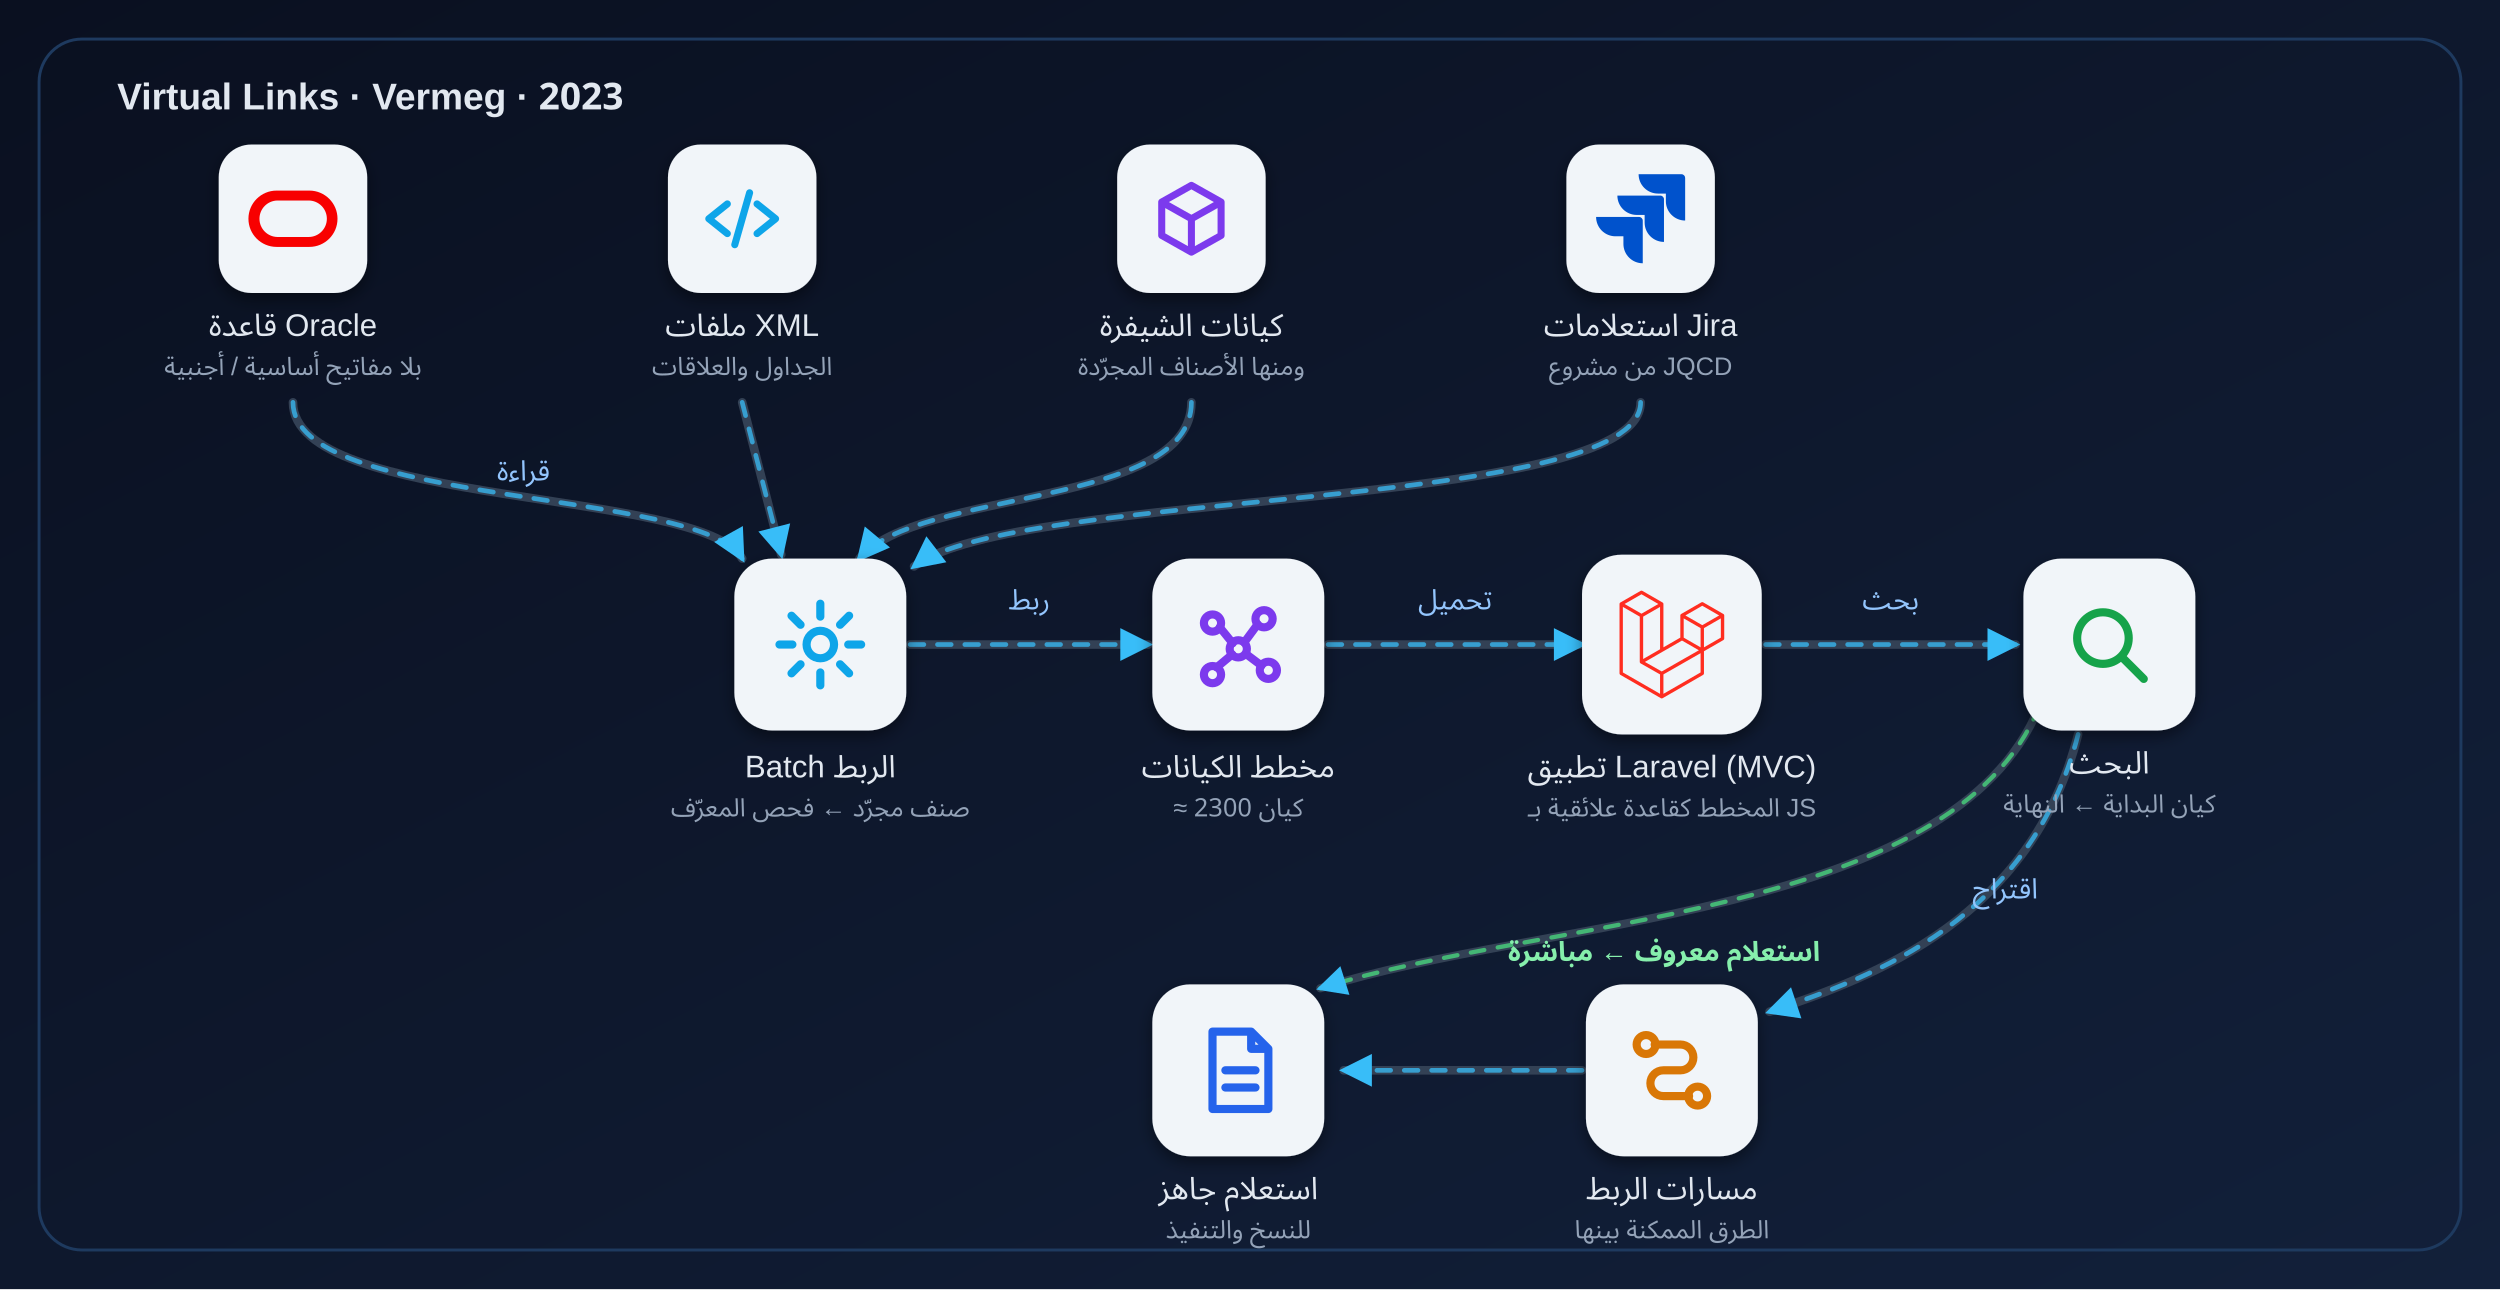
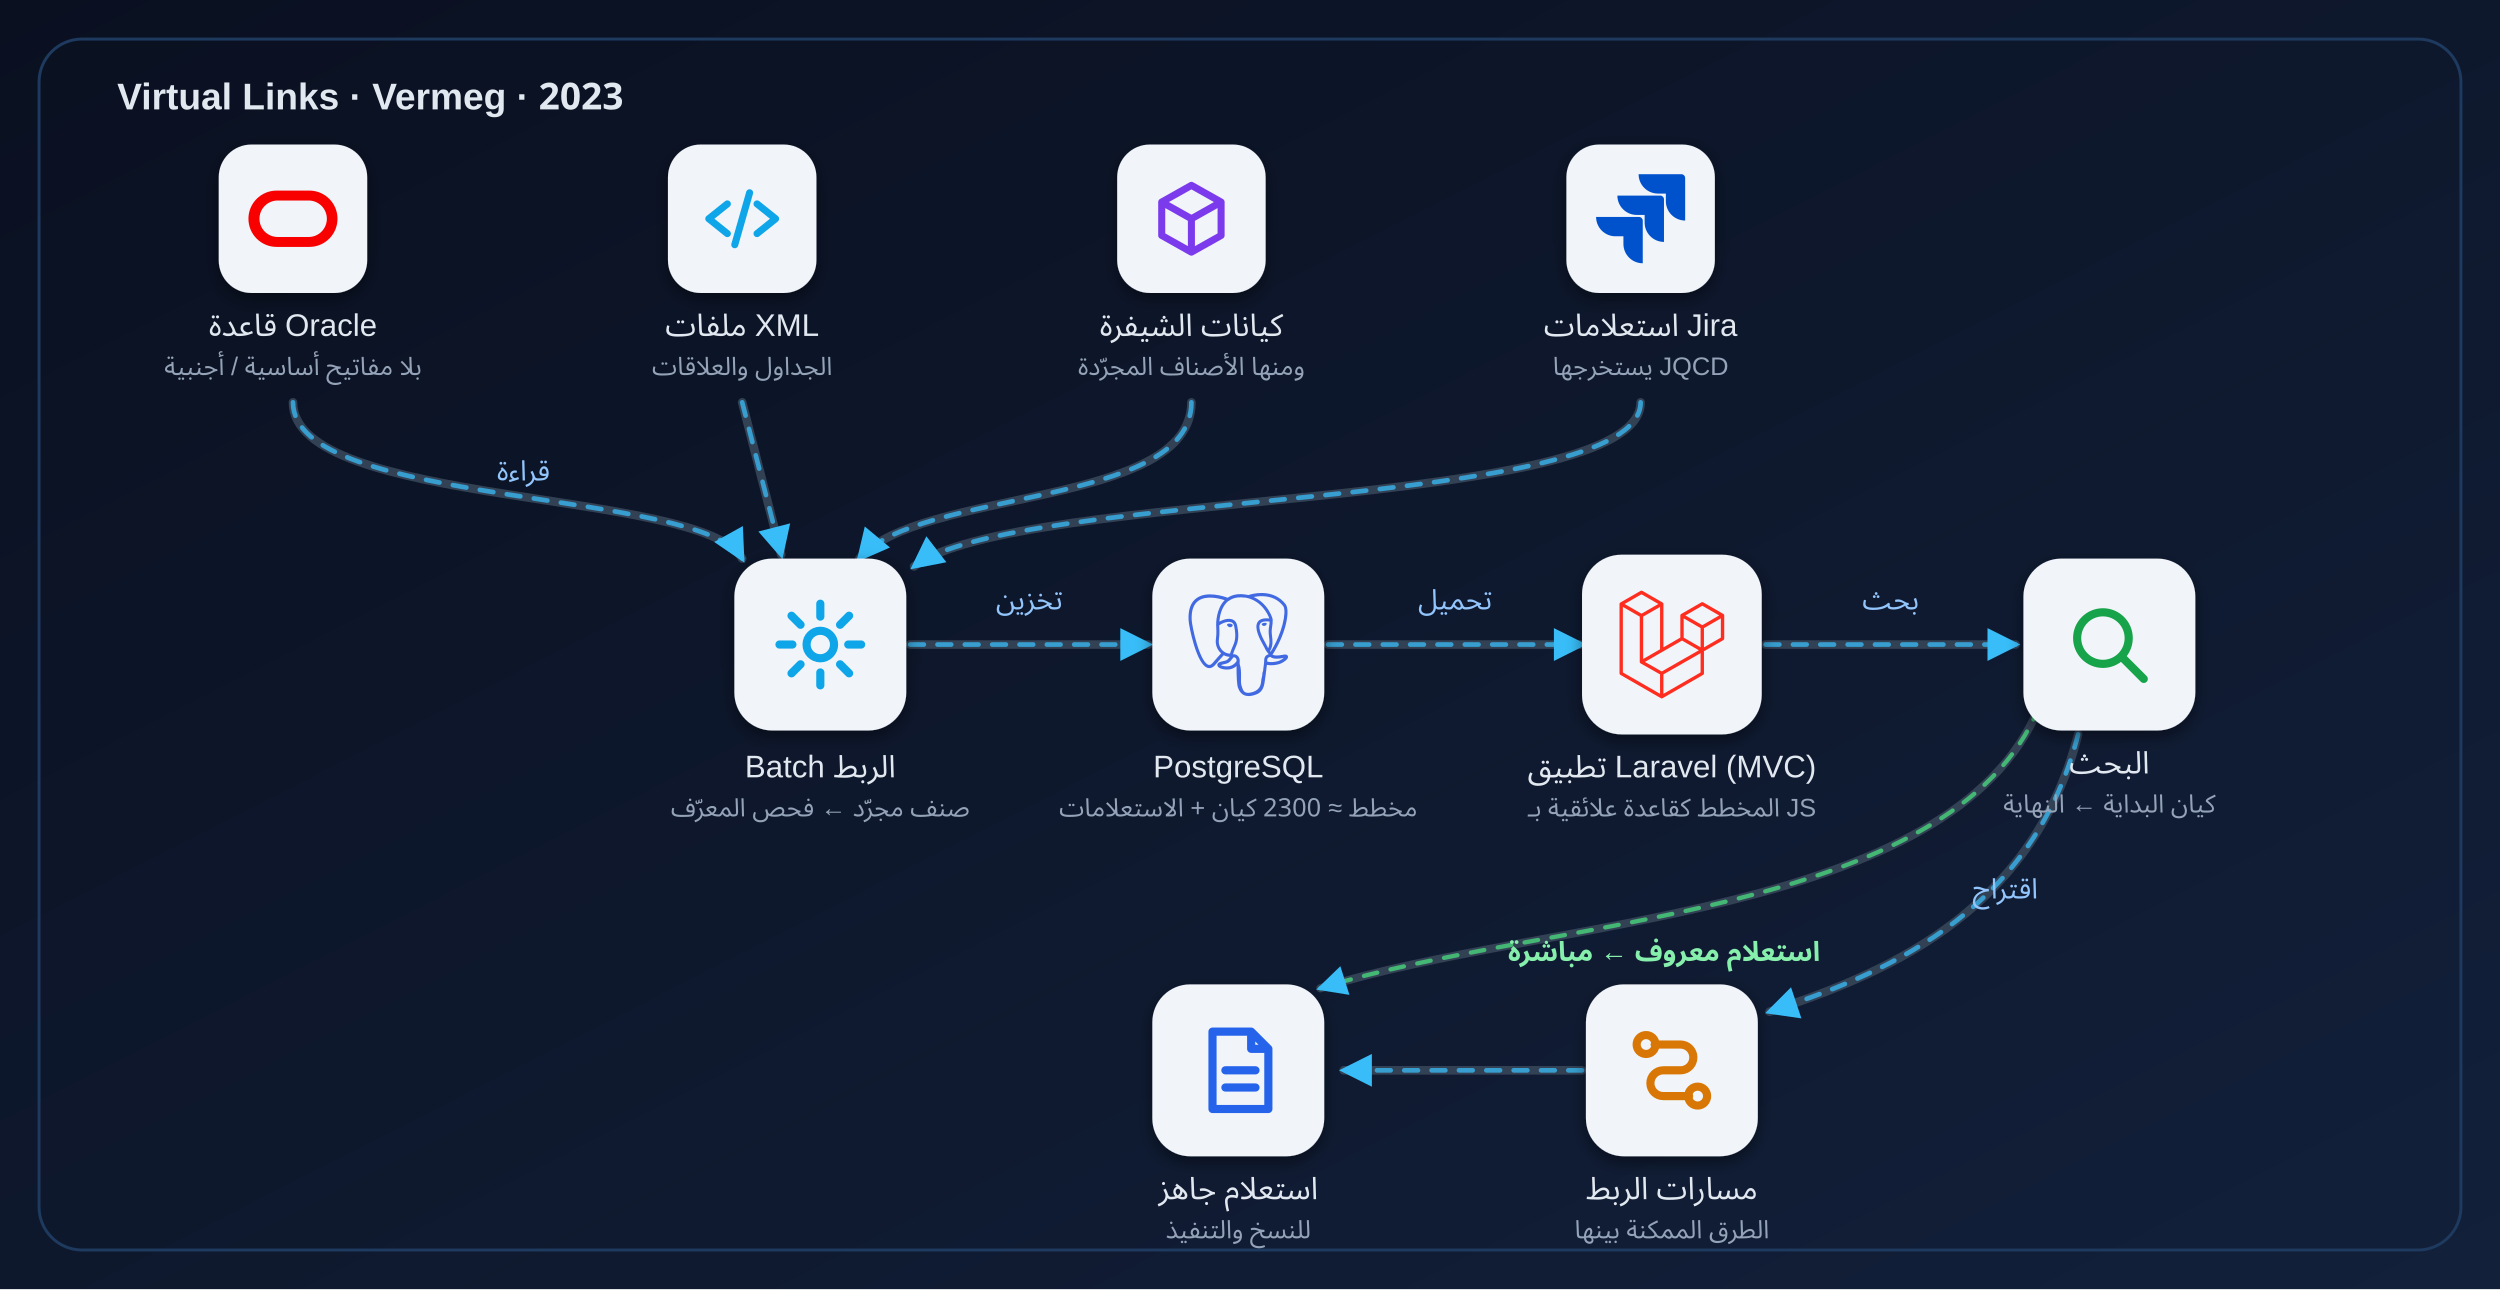
<svg xmlns="http://www.w3.org/2000/svg" viewBox="0 0 1280 660" width="1280" height="660" xml:lang="ar" font-family="'Segoe UI','Noto Sans Arabic',Tahoma,Arial,sans-serif">
  <defs>
    <linearGradient id="bg" x1="0" y1="0" x2="1" y2="1">
      <stop offset="0" stop-color="#0a1020" />
      <stop offset="1" stop-color="#12203a" />
    </linearGradient>
    <filter id="sh" x="-20%" y="-20%" width="140%" height="150%">
      <feDropShadow dx="0" dy="3" stdDeviation="4" flood-color="#000" flood-opacity=".45" />
    </filter>
    <marker id="ah" markerWidth="9" markerHeight="9" refX="7" refY="4.5" orient="auto">
      <path d="M1,1 L8,4.5 L1,8 z" fill="#38bdf8" />
    </marker>
    <path id="p1" d="M150,206 C150,260 360,250 380,286" />
    <path id="p2" d="M380,206 L400,284" />
    <path id="p3" d="M610,206 C610,260 470,250 440,286" />
    <path id="p4" d="M840,206 C840,262 520,250 468,290" />
    <path id="p5" d="M466,330 L588,330" />
    <path id="p6" d="M680,330 L810,330" />
    <path id="p7" d="M904,330 L1032,330" />
    <path id="p8" d="M1064,376 C1040,470 960,500 906,518" />
    <path id="p9" d="M810,548 L688,548" />
    <path id="p10" d="M1044,362 C1000,470 790,470 676,506" />
  </defs>
  <rect width="1280" height="660" fill="url(#bg)" />
  <rect x="20" y="20" width="1240" height="620" rx="22" fill="none" stroke="#1e3a5f" stroke-width="1.5" />
  <text x="60" y="56" font-size="19" fill="#e2e8f0" text-anchor="start" font-weight="700">Virtual Links · Vermeg · 2023</text>
  <rect x="371.0" y="281.0" width="98" height="98" rx="26" fill="none" stroke="#38bdf8" stroke-width="3" opacity="0">
    <animate attributeName="opacity" dur="12.0s" repeatCount="indefinite" values="0;0;1;0;0" keyTimes="0;0.129;0.133;0.203;1" />
  </rect>
  <rect x="585.0" y="281.0" width="98" height="98" rx="26" fill="none" stroke="#38bdf8" stroke-width="3" opacity="0">
    <animate attributeName="opacity" dur="12.0s" repeatCount="indefinite" values="0;0;1;0;0" keyTimes="0;0.279;0.283;0.353;1" />
  </rect>
  <rect x="805.0" y="279.0" width="102" height="102" rx="26" fill="none" stroke="#38bdf8" stroke-width="3" opacity="0">
    <animate attributeName="opacity" dur="12.0s" repeatCount="indefinite" values="0;0;1;0;0" keyTimes="0;0.413;0.417;0.487;1" />
  </rect>
  <rect x="1031.0" y="281.0" width="98" height="98" rx="26" fill="none" stroke="#38bdf8" stroke-width="3" opacity="0">
    <animate attributeName="opacity" dur="12.0s" repeatCount="indefinite" values="0;0;1;0;0" keyTimes="0;0.529;0.533;0.603;1" />
  </rect>
  <rect x="807.0" y="499.0" width="98" height="98" rx="26" fill="none" stroke="#38bdf8" stroke-width="3" opacity="0">
    <animate attributeName="opacity" dur="12.0s" repeatCount="indefinite" values="0;0;1;0;0" keyTimes="0;0.679;0.683;0.753;1" />
  </rect>
  <rect x="585.0" y="499.0" width="98" height="98" rx="26" fill="none" stroke="#38bdf8" stroke-width="3" opacity="0">
    <animate attributeName="opacity" dur="12.0s" repeatCount="indefinite" values="0;0;1;0;0" keyTimes="0;0.813;0.817;0.887;1" />
  </rect>
  <g opacity="1">
    <use href="#p1" fill="none" stroke="#334155" stroke-width="4.4" stroke-linecap="round" />
    <use href="#p1" fill="none" stroke="#38bdf8" stroke-opacity=".75" stroke-width="2.4" stroke-linecap="round" stroke-dasharray="7 7" marker-end="url(#ah)">
      <animate attributeName="stroke-dashoffset" from="28" to="0" dur="1.4s" repeatCount="indefinite" />
    </use>
  </g>
  <circle r="5.5" fill="#fff" stroke="#38bdf8" stroke-width="2.5" opacity="0">
    <animateMotion dur="12.0s" repeatCount="indefinite" calcMode="linear" keyPoints="0;0;1;1" keyTimes="0;0.0;0.133;1">
      <mpath href="#p1" />
    </animateMotion>
    <animate attributeName="opacity" dur="12.0s" repeatCount="indefinite" values="0;0;1;1;0;0" keyTimes="0;0.0;0.012;0.121;0.133;1" />
  </circle>
  <g opacity="1">
    <use href="#p2" fill="none" stroke="#334155" stroke-width="4.4" stroke-linecap="round" />
    <use href="#p2" fill="none" stroke="#38bdf8" stroke-opacity=".75" stroke-width="2.4" stroke-linecap="round" stroke-dasharray="7 7" marker-end="url(#ah)">
      <animate attributeName="stroke-dashoffset" from="28" to="0" dur="1.4s" repeatCount="indefinite" />
    </use>
  </g>
  <circle r="5.5" fill="#fff" stroke="#38bdf8" stroke-width="2.5" opacity="0">
    <animateMotion dur="12.0s" repeatCount="indefinite" calcMode="linear" keyPoints="0;0;1;1" keyTimes="0;0.0;0.133;1">
      <mpath href="#p2" />
    </animateMotion>
    <animate attributeName="opacity" dur="12.0s" repeatCount="indefinite" values="0;0;1;1;0;0" keyTimes="0;0.0;0.012;0.121;0.133;1" />
  </circle>
  <g opacity="1">
    <use href="#p3" fill="none" stroke="#334155" stroke-width="4.4" stroke-linecap="round" />
    <use href="#p3" fill="none" stroke="#38bdf8" stroke-opacity=".75" stroke-width="2.4" stroke-linecap="round" stroke-dasharray="7 7" marker-end="url(#ah)">
      <animate attributeName="stroke-dashoffset" from="28" to="0" dur="1.4s" repeatCount="indefinite" />
    </use>
  </g>
  <circle r="5.5" fill="#fff" stroke="#38bdf8" stroke-width="2.5" opacity="0">
    <animateMotion dur="12.0s" repeatCount="indefinite" calcMode="linear" keyPoints="0;0;1;1" keyTimes="0;0.0;0.133;1">
      <mpath href="#p3" />
    </animateMotion>
    <animate attributeName="opacity" dur="12.0s" repeatCount="indefinite" values="0;0;1;1;0;0" keyTimes="0;0.0;0.012;0.121;0.133;1" />
  </circle>
  <g opacity="1">
    <use href="#p4" fill="none" stroke="#334155" stroke-width="4.4" stroke-linecap="round" />
    <use href="#p4" fill="none" stroke="#38bdf8" stroke-opacity=".75" stroke-width="2.4" stroke-linecap="round" stroke-dasharray="7 7" marker-end="url(#ah)">
      <animate attributeName="stroke-dashoffset" from="28" to="0" dur="1.4s" repeatCount="indefinite" />
    </use>
  </g>
  <circle r="5.5" fill="#fff" stroke="#38bdf8" stroke-width="2.5" opacity="0">
    <animateMotion dur="12.0s" repeatCount="indefinite" calcMode="linear" keyPoints="0;0;1;1" keyTimes="0;0.0;0.133;1">
      <mpath href="#p4" />
    </animateMotion>
    <animate attributeName="opacity" dur="12.0s" repeatCount="indefinite" values="0;0;1;1;0;0" keyTimes="0;0.0;0.012;0.121;0.133;1" />
  </circle>
  <g opacity="1">
    <use href="#p5" fill="none" stroke="#334155" stroke-width="4.4" stroke-linecap="round" />
    <use href="#p5" fill="none" stroke="#38bdf8" stroke-opacity=".75" stroke-width="2.4" stroke-linecap="round" stroke-dasharray="7 7" marker-end="url(#ah)">
      <animate attributeName="stroke-dashoffset" from="28" to="0" dur="1.4s" repeatCount="indefinite" />
    </use>
  </g>
  <circle r="5.5" fill="#fff" stroke="#38bdf8" stroke-width="2.5" opacity="0">
    <animateMotion dur="12.0s" repeatCount="indefinite" calcMode="linear" keyPoints="0;0;1;1" keyTimes="0;0.133;0.283;1">
      <mpath href="#p5" />
    </animateMotion>
    <animate attributeName="opacity" dur="12.0s" repeatCount="indefinite" values="0;0;1;1;0;0" keyTimes="0;0.133;0.145;0.271;0.283;1" />
  </circle>
-   <text x="527" y="312" font-size="14.5" fill="#93c5fd" text-anchor="middle" font-weight="500">ربط</text>
+   <text x="527" y="312" font-size="14.5" fill="#93c5fd" text-anchor="middle" font-weight="500">تخزين</text>
  <g opacity="1">
    <use href="#p6" fill="none" stroke="#334155" stroke-width="4.4" stroke-linecap="round" />
    <use href="#p6" fill="none" stroke="#38bdf8" stroke-opacity=".75" stroke-width="2.4" stroke-linecap="round" stroke-dasharray="7 7" marker-end="url(#ah)">
      <animate attributeName="stroke-dashoffset" from="28" to="0" dur="1.4s" repeatCount="indefinite" />
    </use>
  </g>
  <circle r="5.5" fill="#fff" stroke="#38bdf8" stroke-width="2.5" opacity="0">
    <animateMotion dur="12.0s" repeatCount="indefinite" calcMode="linear" keyPoints="0;0;1;1" keyTimes="0;0.283;0.417;1">
      <mpath href="#p6" />
    </animateMotion>
    <animate attributeName="opacity" dur="12.0s" repeatCount="indefinite" values="0;0;1;1;0;0" keyTimes="0;0.283;0.295;0.405;0.417;1" />
  </circle>
  <text x="745" y="312" font-size="14.5" fill="#93c5fd" text-anchor="middle" font-weight="500">تحميل</text>
  <g opacity="1">
    <use href="#p7" fill="none" stroke="#334155" stroke-width="4.4" stroke-linecap="round" />
    <use href="#p7" fill="none" stroke="#38bdf8" stroke-opacity=".75" stroke-width="2.4" stroke-linecap="round" stroke-dasharray="7 7" marker-end="url(#ah)">
      <animate attributeName="stroke-dashoffset" from="28" to="0" dur="1.4s" repeatCount="indefinite" />
    </use>
  </g>
  <circle r="5.5" fill="#fff" stroke="#38bdf8" stroke-width="2.5" opacity="0">
    <animateMotion dur="12.0s" repeatCount="indefinite" calcMode="linear" keyPoints="0;0;1;1" keyTimes="0;0.417;0.533;1">
      <mpath href="#p7" />
    </animateMotion>
    <animate attributeName="opacity" dur="12.0s" repeatCount="indefinite" values="0;0;1;1;0;0" keyTimes="0;0.417;0.429;0.521;0.533;1" />
  </circle>
  <text x="968" y="312" font-size="14.5" fill="#93c5fd" text-anchor="middle" font-weight="500">بحث</text>
  <g opacity="1">
    <use href="#p8" fill="none" stroke="#334155" stroke-width="4.4" stroke-linecap="round" />
    <use href="#p8" fill="none" stroke="#38bdf8" stroke-opacity=".75" stroke-width="2.4" stroke-linecap="round" stroke-dasharray="7 7" marker-end="url(#ah)">
      <animate attributeName="stroke-dashoffset" from="28" to="0" dur="1.4s" repeatCount="indefinite" />
    </use>
  </g>
  <circle r="5.5" fill="#fff" stroke="#38bdf8" stroke-width="2.5" opacity="0">
    <animateMotion dur="12.0s" repeatCount="indefinite" calcMode="linear" keyPoints="0;0;1;1" keyTimes="0;0.533;0.683;1">
      <mpath href="#p8" />
    </animateMotion>
    <animate attributeName="opacity" dur="12.0s" repeatCount="indefinite" values="0;0;1;1;0;0" keyTimes="0;0.533;0.545;0.671;0.683;1" />
  </circle>
  <text x="1010" y="460" font-size="14.5" fill="#93c5fd" text-anchor="start" font-weight="500">اقتراح</text>
  <g opacity="1">
    <use href="#p9" fill="none" stroke="#334155" stroke-width="4.4" stroke-linecap="round" />
    <use href="#p9" fill="none" stroke="#38bdf8" stroke-opacity=".75" stroke-width="2.4" stroke-linecap="round" stroke-dasharray="7 7" marker-end="url(#ah)">
      <animate attributeName="stroke-dashoffset" from="28" to="0" dur="1.4s" repeatCount="indefinite" />
    </use>
  </g>
  <circle r="5.5" fill="#fff" stroke="#38bdf8" stroke-width="2.5" opacity="0">
    <animateMotion dur="12.0s" repeatCount="indefinite" calcMode="linear" keyPoints="0;0;1;1" keyTimes="0;0.683;0.817;1">
      <mpath href="#p9" />
    </animateMotion>
    <animate attributeName="opacity" dur="12.0s" repeatCount="indefinite" values="0;0;1;1;0;0" keyTimes="0;0.683;0.695;0.805;0.817;1" />
  </circle>
  <g opacity="1">
    <use href="#p10" fill="none" stroke="#334155" stroke-width="4.2" stroke-linecap="round" />
    <use href="#p10" fill="none" stroke="#4ade80" stroke-opacity=".75" stroke-width="2.2" stroke-linecap="round" stroke-dasharray="7 7" marker-end="url(#ah)">
      <animate attributeName="stroke-dashoffset" from="28" to="0" dur="1.4s" repeatCount="indefinite" />
    </use>
  </g>
  <circle r="5.5" fill="#fff" stroke="#4ade80" stroke-width="2.5" opacity="0">
    <animateMotion dur="12.0s" repeatCount="indefinite" calcMode="linear" keyPoints="0;0;1;1" keyTimes="0;0.533;0.817;1">
      <mpath href="#p10" />
    </animateMotion>
    <animate attributeName="opacity" dur="12.0s" repeatCount="indefinite" values="0;0;1;1;0;0" keyTimes="0;0.533;0.545;0.805;0.817;1" />
  </circle>
  <g opacity="1">
    <rect x="112.0" y="74.0" width="76" height="76" rx="16.72" fill="#f1f5f9" filter="url(#sh)" />
    <g transform="translate(127.2,89.2) scale(1.9)">
      <path d="M16.412 4.412h-8.82a7.588 7.588 0 0 0-.008 15.176h8.828a7.588 7.588 0 0 0 0-15.176zm-.193 12.502H7.786a4.915 4.915 0 0 1 0-9.828h8.433a4.914 4.914 0 1 1 0 9.828z" fill="#F80000" />
    </g>
  </g>
  <text x="150" y="172.0" font-size="16" fill="#e2e8f0" text-anchor="middle" font-weight="500">قاعدة Oracle</text>
  <text x="150" y="192.0" font-size="13" fill="#94a3b8" text-anchor="middle" font-weight="500">بلا مفاتيح أساسية / أجنبية</text>
  <g opacity="1">
    <rect x="342.0" y="74.0" width="76" height="76" rx="16.72" fill="#f1f5f9" filter="url(#sh)" />
    <g transform="translate(357.2,89.2) scale(1.9)" fill="none" stroke="#0ea5e9" stroke-width="1.9" stroke-linecap="round" stroke-linejoin="round">
      <path d="M8 8l-5 4 5 4M16 8l5 4-5 4M14 5l-4 14" />
    </g>
  </g>
  <text x="380" y="172.0" font-size="16" fill="#e2e8f0" text-anchor="middle" font-weight="500">ملفات XML</text>
  <text x="380" y="192.0" font-size="13" fill="#94a3b8" text-anchor="middle" font-weight="500">الجداول والعلاقات</text>
  <g opacity="1">
    <rect x="572.0" y="74.0" width="76" height="76" rx="16.72" fill="#f1f5f9" filter="url(#sh)" />
    <g transform="translate(587.2,89.2) scale(1.9)" fill="none" stroke="#7c3aed" stroke-width="1.9" stroke-linecap="round" stroke-linejoin="round">
      <path d="M12 3l8 4.5v9L12 21l-8-4.5v-9zM12 12l8-4.5M12 12v9M12 12L4 7.5" />
    </g>
  </g>
  <text x="610" y="172.0" font-size="16" fill="#e2e8f0" text-anchor="middle" font-weight="500">كيانات الشيفرة</text>
  <text x="610" y="192.0" font-size="13" fill="#94a3b8" text-anchor="middle" font-weight="500">ومنها الأصناف المجرّدة</text>
  <g opacity="1">
    <rect x="802.0" y="74.0" width="76" height="76" rx="16.72" fill="#f1f5f9" filter="url(#sh)" />
    <g transform="translate(817.2,89.2) scale(1.9)">
      <path d="M11.571 11.513H0a5.218 5.218 0 0 0 5.232 5.215h2.13v2.057A5.215 5.215 0 0 0 12.575 24V12.518a1.005 1.005 0 0 0-1.005-1.005zm5.723-5.756H5.736a5.215 5.215 0 0 0 5.215 5.214h2.129v2.058a5.218 5.218 0 0 0 5.215 5.214V6.758a1.001 1.001 0 0 0-1.001-1.001zM23.013 0H11.455a5.215 5.215 0 0 0 5.215 5.215h2.129v2.057A5.215 5.215 0 0 0 24 12.483V1.005A1.001 1.001 0 0 0 23.013 0Z" fill="#0052CC" />
    </g>
  </g>
  <text x="840" y="172.0" font-size="16" fill="#e2e8f0" text-anchor="middle" font-weight="500">استعلامات Jira</text>
-   <text x="840" y="192.0" font-size="13" fill="#94a3b8" text-anchor="middle" font-weight="500">من مشروع JQCD</text>
+   <text x="840" y="192.0" font-size="13" fill="#94a3b8" text-anchor="middle" font-weight="500">يستخرجها JQCD</text>
  <text x="268" y="246" font-size="14.5" fill="#93c5fd" text-anchor="middle" font-weight="500">قراءة</text>
  <g opacity="1">
    <rect x="376.0" y="286.0" width="88" height="88" rx="19.36" fill="#f1f5f9" filter="url(#sh)" />
    <g transform="translate(393.6,303.6) scale(2.2)" fill="none" stroke="#0ea5e9" stroke-width="1.9" stroke-linecap="round" stroke-linejoin="round">
      <circle cx="12" cy="12" r="3.2" />
      <path d="M12 2.5v3M12 18.5v3M2.5 12h3M18.5 12h3M5.3 5.3l2.1 2.1M16.6 16.6l2.1 2.1M18.7 5.3l-2.1 2.1M7.4 16.6l-2.1 2.1" />
    </g>
  </g>
  <text x="420" y="398" font-size="16" fill="#e2e8f0" text-anchor="middle" font-weight="500">Batch الربط</text>
  <text x="420" y="418" font-size="13" fill="#94a3b8" text-anchor="middle" font-weight="500">صنف مجرّد ← فحص المعرّف</text>
  <g opacity="1">
    <rect x="590.0" y="286.0" width="88" height="88" rx="19.36" fill="#f1f5f9" filter="url(#sh)" />
-     <g transform="translate(607.6,303.6) scale(2.2)" fill="none" stroke="#7c3aed" stroke-width="1.9" stroke-linecap="round" stroke-linejoin="round">
-       <circle cx="6" cy="7" r="2" />
-       <circle cx="18" cy="6" r="2" />
-       <circle cx="12" cy="13" r="2" />
-       <circle cx="6" cy="19" r="2" />
-       <circle cx="19" cy="18" r="2" />
-       <path d="M7.7 8l3 3.7M16.5 7.3L13.4 11.5M7 17.3l3.6-3M13.8 14.2l3.6 2.7" />
-     </g>
-   </g>
-   <text x="634" y="398" font-size="16" fill="#e2e8f0" text-anchor="middle" font-weight="500">مخطط الكيانات</text>
-   <text x="634" y="418" font-size="13" fill="#94a3b8" text-anchor="middle" font-weight="500">≈ 2300 كيان</text>
-   <circle cx="622" cy="308" r="3" fill="#a78bfa" opacity="0">
-     <animate attributeName="opacity" values="0;.9;0" dur="6s" begin="0s" repeatCount="indefinite" />
-   </circle>
-   <circle cx="658" cy="305" r="3" fill="#a78bfa" opacity="0">
-     <animate attributeName="opacity" values="0;.9;0" dur="6s" begin="1.2s" repeatCount="indefinite" />
-   </circle>
-   <circle cx="634" cy="330" r="3" fill="#a78bfa" opacity="0">
-     <animate attributeName="opacity" values="0;.9;0" dur="6s" begin="2.4s" repeatCount="indefinite" />
-   </circle>
-   <circle cx="622" cy="354" r="3" fill="#a78bfa" opacity="0">
-     <animate attributeName="opacity" values="0;.9;0" dur="6s" begin="3.6s" repeatCount="indefinite" />
-   </circle>
-   <circle cx="662" cy="352" r="3" fill="#a78bfa" opacity="0">
-     <animate attributeName="opacity" values="0;.9;0" dur="6s" begin="4.8s" repeatCount="indefinite" />
-   </circle>
+     <g transform="translate(607.6,303.6) scale(2.2)">
+       <path d="M23.559 14.723a.527.527 0 0 0-.056-.119c-.139-.263-.477-.342-1.007-.232-1.653.341-2.293.131-2.526-.019 1.342-2.048 2.445-4.522 3.041-6.83.271-1.051.798-3.524.122-4.732a1.564 1.564 0 0 0-.151-.235C21.693.909 19.801.025 17.51.001c-1.495-.016-2.771.346-3.116.479a9.449 9.449 0 0 0-.516-.082 8.044 8.044 0 0 0-1.311-.128c-1.182-.018-2.204.264-3.05.841-.857-.321-4.789-1.645-7.222.079C.936 2.153.309 3.873.43 6.304c.041.818.507 3.334 1.242 5.744.46 1.506.939 2.702 1.433 3.582.553.994 1.126 1.593 1.714 1.79.447.149 1.133.144 1.858-.728.801-.964 1.59-1.826 1.945-2.207.435.235.906.362 1.39.377a.057.057 0 0 0 0.0.004 11.031 11.031 0 0 0-.247.305c-.339.43-.409.52-1.5.744-.31.064-1.134.234-1.146.811-.003.122.033.231.092.327.227.423.922.61 1.015.633 1.335.334 2.504.092 3.371-.679-.017 2.231.077 4.417.345 5.087.221.553.762 1.905 2.469 1.904.251 0 .526-.029.83-.094 1.782-.382 2.556-1.17 2.855-2.906.15-.871.402-2.875.539-4.101.017-.07.036-.121.057-.136.001-.001.07-.047.427.031a.367.367 0 0 0 .044.007l.254.022.015.001c.847.038 1.911-.143 2.531-.431.644-.299 1.806-1.032 1.595-1.67zM2.371 11.877c-.744-2.436-1.178-4.885-1.212-5.572-.109-2.171.417-3.683 1.562-4.493 1.837-1.299 4.84-.541 6.108-.13-.003.003-.007.006-.01.009-2.024 2.044-1.976 5.536-1.971 5.75-0.0.082.007.199.016.359.035.587.1 1.68-.073 2.918-.161 1.15.194 2.276.973 3.089.081.084.165.163.252.237-.347.371-1.1 1.193-1.903 2.158-.568.682-.96.552-1.089.509-.392-.131-.813-.587-1.238-1.322-.48-.839-.964-2.032-1.415-3.513zm6.007 5.087c-.171-.043-.327-.113-.432-.177.089-.039.237-.09.483-.141 1.283-.264 1.482-.451 1.914-1.0.099-.126.212-.269.367-.443a.355.355 0 0 0 .074-.13c.171-.151.272-.11.437-.042.156.065.308.26.369.475.029.102.062.294-.045.444-.904 1.266-2.222 1.249-3.168 1.013zm2.094-3.988-.052.141c-.133.357-.257.688-.333 1.003-.667-.002-1.317-.287-1.81-.802-.628-.655-.913-1.566-.782-2.5.183-1.308.115-2.447.079-3.059-.005-.086-.009-.161-.012-.22.296-.262 1.666-.996 2.643-.772.446.102.718.406.831.928.585 2.704.077 3.831-.33 4.736-.084.187-.163.363-.231.545zm7.364 4.572c-.017.177-.036.376-.062.596l-.146.438a.355.355 0 0 0-.018.108c-.006.475-.054.649-.115.869-.063.229-.135.489-.179 1.058-.11 1.414-.878 2.227-2.417 2.557-1.516.325-1.784-.497-2.021-1.222a6.582 6.582 0 0 0-.077-.227c-.215-.586-.191-1.412-.157-2.555.017-.561-.025-1.901-.33-2.646.004-.293.011-.591.019-.892a.353.353 0 0 0-.015-.113 1.493 1.493 0 0 0-.044-.208c-.123-.428-.421-.787-.78-.935-.142-.059-.404-.167-.718-.087.067-.276.183-.588.309-.925l.053-.142c.059-.16.134-.326.213-.501.426-.948 1.011-2.245.377-5.177-.237-1.098-1.03-1.634-2.232-1.51-.721.075-1.38.365-1.709.532a5.672 5.672 0 0 0-.196.104c.092-1.106.439-3.174 1.736-4.482a4.031 4.031 0 0 1 .303-.276.353.353 0 0 0 .145-.064c.752-.571 1.694-.851 2.802-.833.409.007.802.034 1.174.081 1.939.354 3.244 1.447 4.036 2.383.814.962 1.255 1.931 1.431 2.454-1.323-.135-2.223.127-2.68.779-.993 1.419.543 4.173 1.281 5.496.135.243.252.452.289.541.24.583.551.971.779 1.255.07.087.137.171.189.245-.401.116-1.121.383-1.055 1.717-.012.156-.042.447-.083.815-.046.208-.07.46-.099.766zm.89-1.621c-.041-.832.269-.918.597-1.01a2.857 2.857 0 0 0 .135-.041 1.202 1.202 0 0 0 .134.103c.57.377 1.582.421 3.007.134-.202.177-.519.399-.953.601-.41.19-1.096.333-1.747.364-.72.034-1.086-.081-1.172-.151zm.57-9.271c-.006.351-.054.669-.105 1.002-.055.358-.112.727-.126 1.176-.014.437.04.891.093 1.33.107.887.216 1.8-.207 2.701a3.527 3.527 0 0 1-.188-.386c-.053-.128-.167-.333-.325-.616-.616-1.104-2.057-3.69-1.319-4.745.38-.543 1.341-.566 2.178-.463zm.228 7.014a12.376 12.376 0 0 0-.085-.107l-.035-.044c.726-1.2.584-2.386.458-3.438-.052-.432-.101-.84-.088-1.223.013-.406.067-.754.118-1.091.064-.415.129-.844.111-1.351.013-.053.019-.116.012-.19-.046-.485-.6-1.938-1.729-3.253-.608-.707-1.49-1.497-2.689-2.039.525-.107 1.233-.203 2.024-.186 2.051.046 3.675.814 4.824 2.282a.908.908 0 0 1 .067.1c.723 1.356-.276 6.275-2.987 10.54zm-8.817-6.116c-.025.179-.309.422-.621.422a.582.582 0 0 1-.081-.006c-.187-.026-.377-.144-.506-.316-.046-.06-.12-.178-.105-.284.005-.04.026-.099.092-.149.118-.089.352-.123.61-.087.316.044.643.194.611.419zm7.931-.411c.011.079-.049.201-.153.31-.068.072-.212.196-.408.223a.546.546 0 0 1-.075.005c-.293 0-.541-.234-.561-.372-.024-.176.264-.311.561-.352.297-.041.611.009.636.185z" fill="#4169E1" />
+     </g>
+   </g>
+   <text x="634" y="398" font-size="16" fill="#e2e8f0" text-anchor="middle" font-weight="500">PostgreSQL</text>
+   <text x="634" y="418" font-size="13" fill="#94a3b8" text-anchor="middle" font-weight="500">مخطط ≈ 2300 كيان + الاستعلامات</text>
  <g opacity="1">
    <rect x="810.0" y="284.0" width="92" height="92" rx="20.24" fill="#f1f5f9" filter="url(#sh)" />
    <g transform="translate(828.4,302.4) scale(2.3)">
      <path d="M23.642 5.43a.364.364 0 01.014.1v5.149c0 .135-.073.26-.189.326l-4.323 2.49v4.934a.378.378 0 01-.188.326L9.93 23.949a.316.316 0 01-.066.027c-.008.002-.016.008-.024.01a.348.348 0 01-.192 0c-.011-.002-.02-.008-.03-.012-.02-.008-.042-.014-.062-.025L.533 18.755a.376.376 0 01-.189-.326V2.974c0-.033.005-.066.014-.098.003-.012.01-.02.014-.032a.369.369 0 01.023-.058c.004-.013.015-.022.023-.033l.033-.045c.012-.01.025-.018.037-.027.014-.012.027-.024.041-.034H.53L5.043.05a.375.375 0 01.375 0L9.93 2.647h.002c.015.01.027.021.04.033l.038.027c.013.014.02.03.033.045.008.011.02.021.025.033.01.02.017.038.024.058.003.011.01.021.013.032.01.031.014.064.014.098v9.652l3.76-2.164V5.527c0-.033.004-.066.013-.098.003-.01.01-.02.013-.032a.487.487 0 01.024-.059c.007-.012.018-.02.025-.033.012-.015.021-.03.033-.043.012-.012.025-.02.037-.028.014-.01.026-.023.041-.032h.001l4.513-2.598a.375.375 0 01.375 0l4.513 2.598c.016.01.027.021.042.031.012.01.025.018.036.028.013.014.022.03.034.044.008.012.019.021.024.033.011.02.018.04.024.06.006.01.012.021.015.032zm-.74 5.032V6.179l-1.578.908-2.182 1.256v4.283zm-4.51 7.75v-4.287l-2.147 1.225-6.126 3.498v4.325zM1.093 3.624v14.588l8.273 4.761v-4.325l-4.322-2.445-.002-.003H5.04c-.014-.01-.025-.021-.04-.031-.011-.01-.024-.018-.035-.027l-.001-.002c-.013-.012-.021-.025-.031-.04-.01-.011-.021-.022-.028-.036h-.002c-.008-.014-.013-.031-.02-.047-.006-.016-.014-.027-.018-.043a.49.49 0 01-.008-.057c-.002-.014-.006-.027-.006-.041V5.789l-2.18-1.257zM5.23.81L1.47 2.974l3.76 2.164 3.758-2.164zm1.956 13.505l2.182-1.256V3.624l-1.58.91-2.182 1.255v9.435zm11.581-10.95l-3.76 2.163 3.76 2.163 3.759-2.164zm-.376 4.978L16.21 7.087 14.63 6.18v4.283l2.182 1.256 1.58.908zm-8.65 9.654l5.514-3.148 2.756-1.572-3.757-2.163-4.323 2.489-3.941 2.27z" fill="#FF2D20" />
    </g>
  </g>
  <text x="856" y="398.0" font-size="16" fill="#e2e8f0" text-anchor="middle" font-weight="500">تطبيق Laravel (MVC)</text>
  <text x="856" y="418.0" font-size="13" fill="#94a3b8" text-anchor="middle" font-weight="500">المخطط كقاعدة علائقية بـ JS</text>
  <g opacity="1">
    <rect x="1036.0" y="286.0" width="88" height="88" rx="19.36" fill="#f1f5f9" filter="url(#sh)" />
    <g transform="translate(1053.6,303.6) scale(2.2)" fill="none" stroke="#16a34a" stroke-width="1.9" stroke-linecap="round" stroke-linejoin="round">
      <circle cx="10.5" cy="10.5" r="6" />
      <path d="M15 15l5 5" />
    </g>
  </g>
  <text x="1080" y="396.0" font-size="16" fill="#e2e8f0" text-anchor="middle" font-weight="500">البحث</text>
  <text x="1080" y="416.0" font-size="13" fill="#94a3b8" text-anchor="middle" font-weight="500">كيان البداية ← النهاية</text>
  <g opacity="1">
    <rect x="812.0" y="504.0" width="88" height="88" rx="19.36" fill="#f1f5f9" filter="url(#sh)" />
    <g transform="translate(829.6,521.6) scale(2.2)" fill="none" stroke="#d97706" stroke-width="1.9" stroke-linecap="round" stroke-linejoin="round">
      <circle cx="6" cy="6" r="2.2" />
      <circle cx="18" cy="18" r="2.2" />
      <path d="M8 6h6a3 3 0 010 6h-4a3 3 0 000 6h6" />
    </g>
  </g>
  <text x="856" y="614.0" font-size="16" fill="#e2e8f0" text-anchor="middle" font-weight="500">مسارات الربط</text>
  <text x="856" y="634.0" font-size="13" fill="#94a3b8" text-anchor="middle" font-weight="500">الطرق الممكنة بينها</text>
  <g opacity="1">
    <rect x="590.0" y="504.0" width="88" height="88" rx="19.36" fill="#f1f5f9" filter="url(#sh)" />
    <g transform="translate(607.6,521.6) scale(2.2)" fill="none" stroke="#2563eb" stroke-width="1.9" stroke-linecap="round" stroke-linejoin="round">
      <path d="M6 3h9l4 4v14H6zM15 3v4h4M9 12h7M9 16h7" />
    </g>
  </g>
  <text x="634" y="614.0" font-size="16" fill="#e2e8f0" text-anchor="middle" font-weight="500">استعلام جاهز</text>
  <text x="634" y="634.0" font-size="13" fill="#94a3b8" text-anchor="middle" font-weight="500">للنسخ والتنفيذ</text>
  <text x="852" y="492" font-size="14" fill="#86efac" text-anchor="middle" font-weight="600">استعلام معروف ← مباشرة</text>
</svg>
